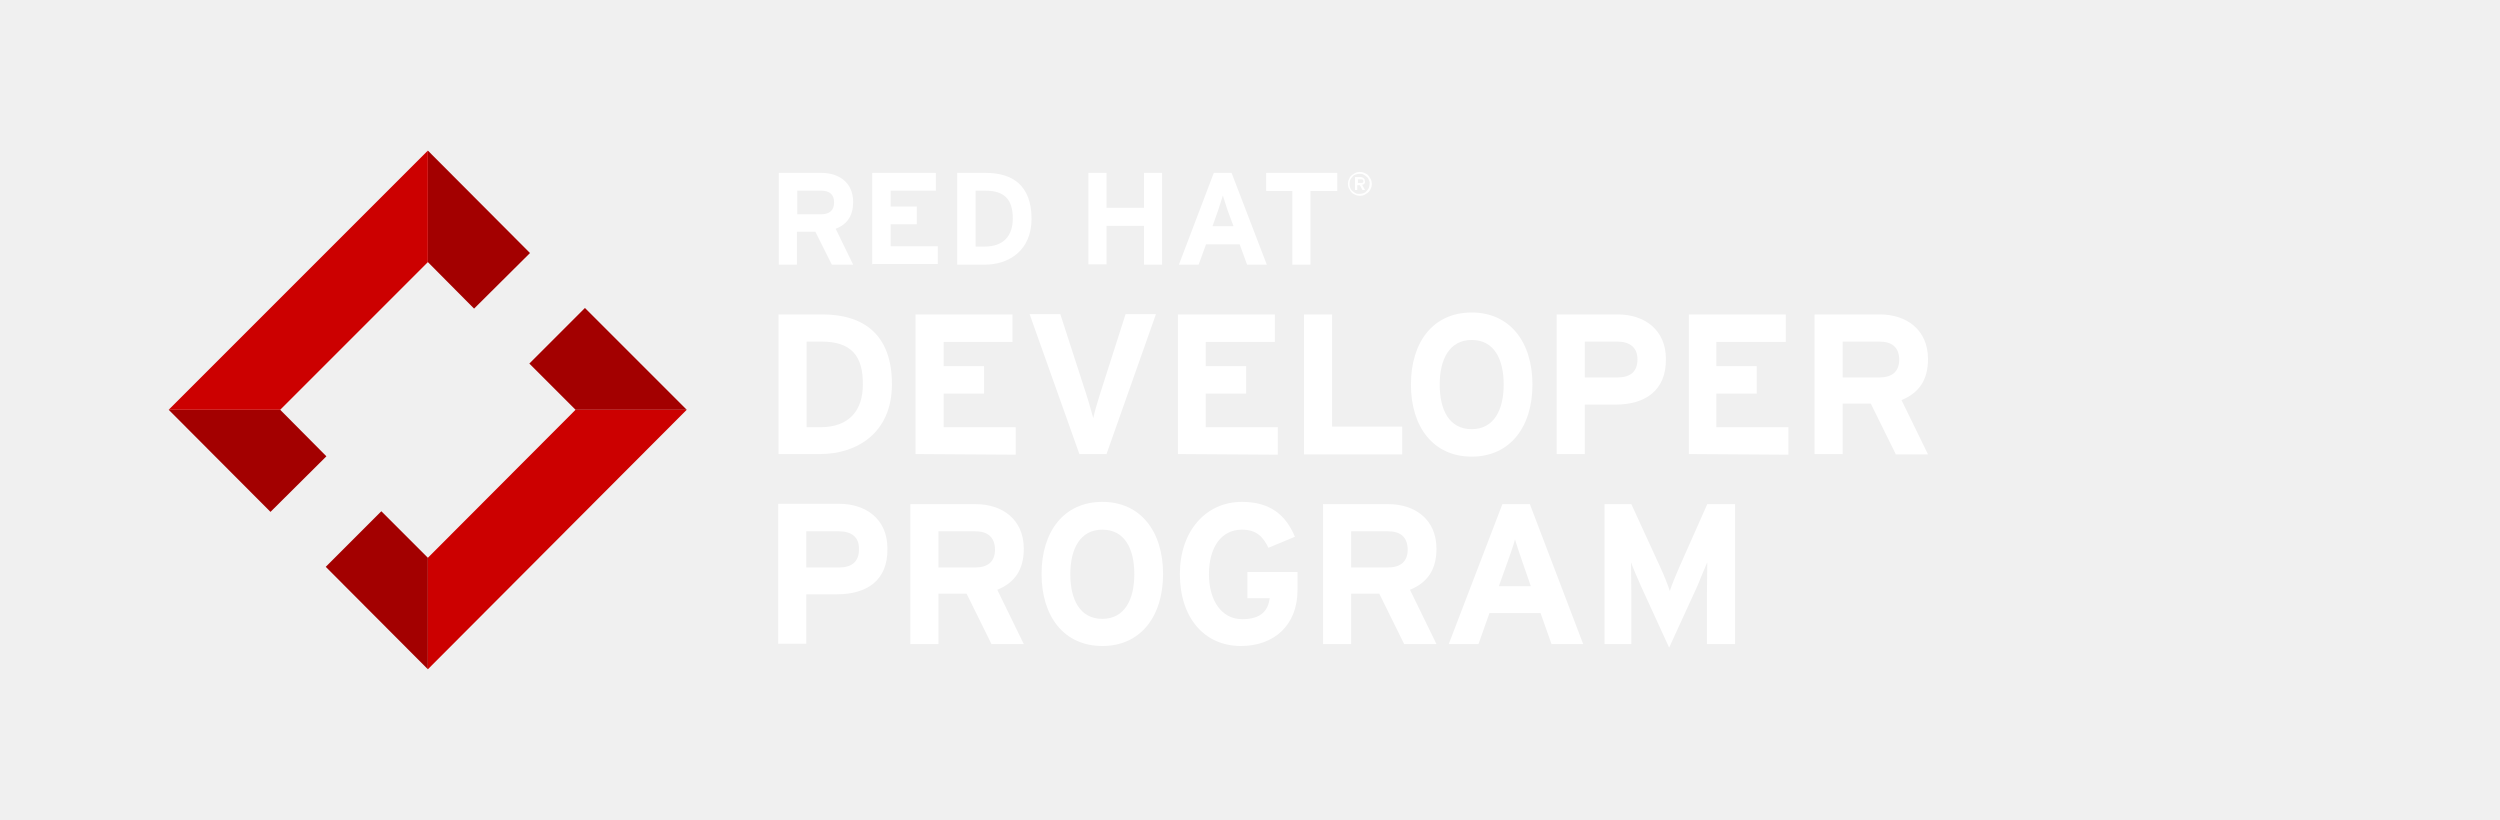
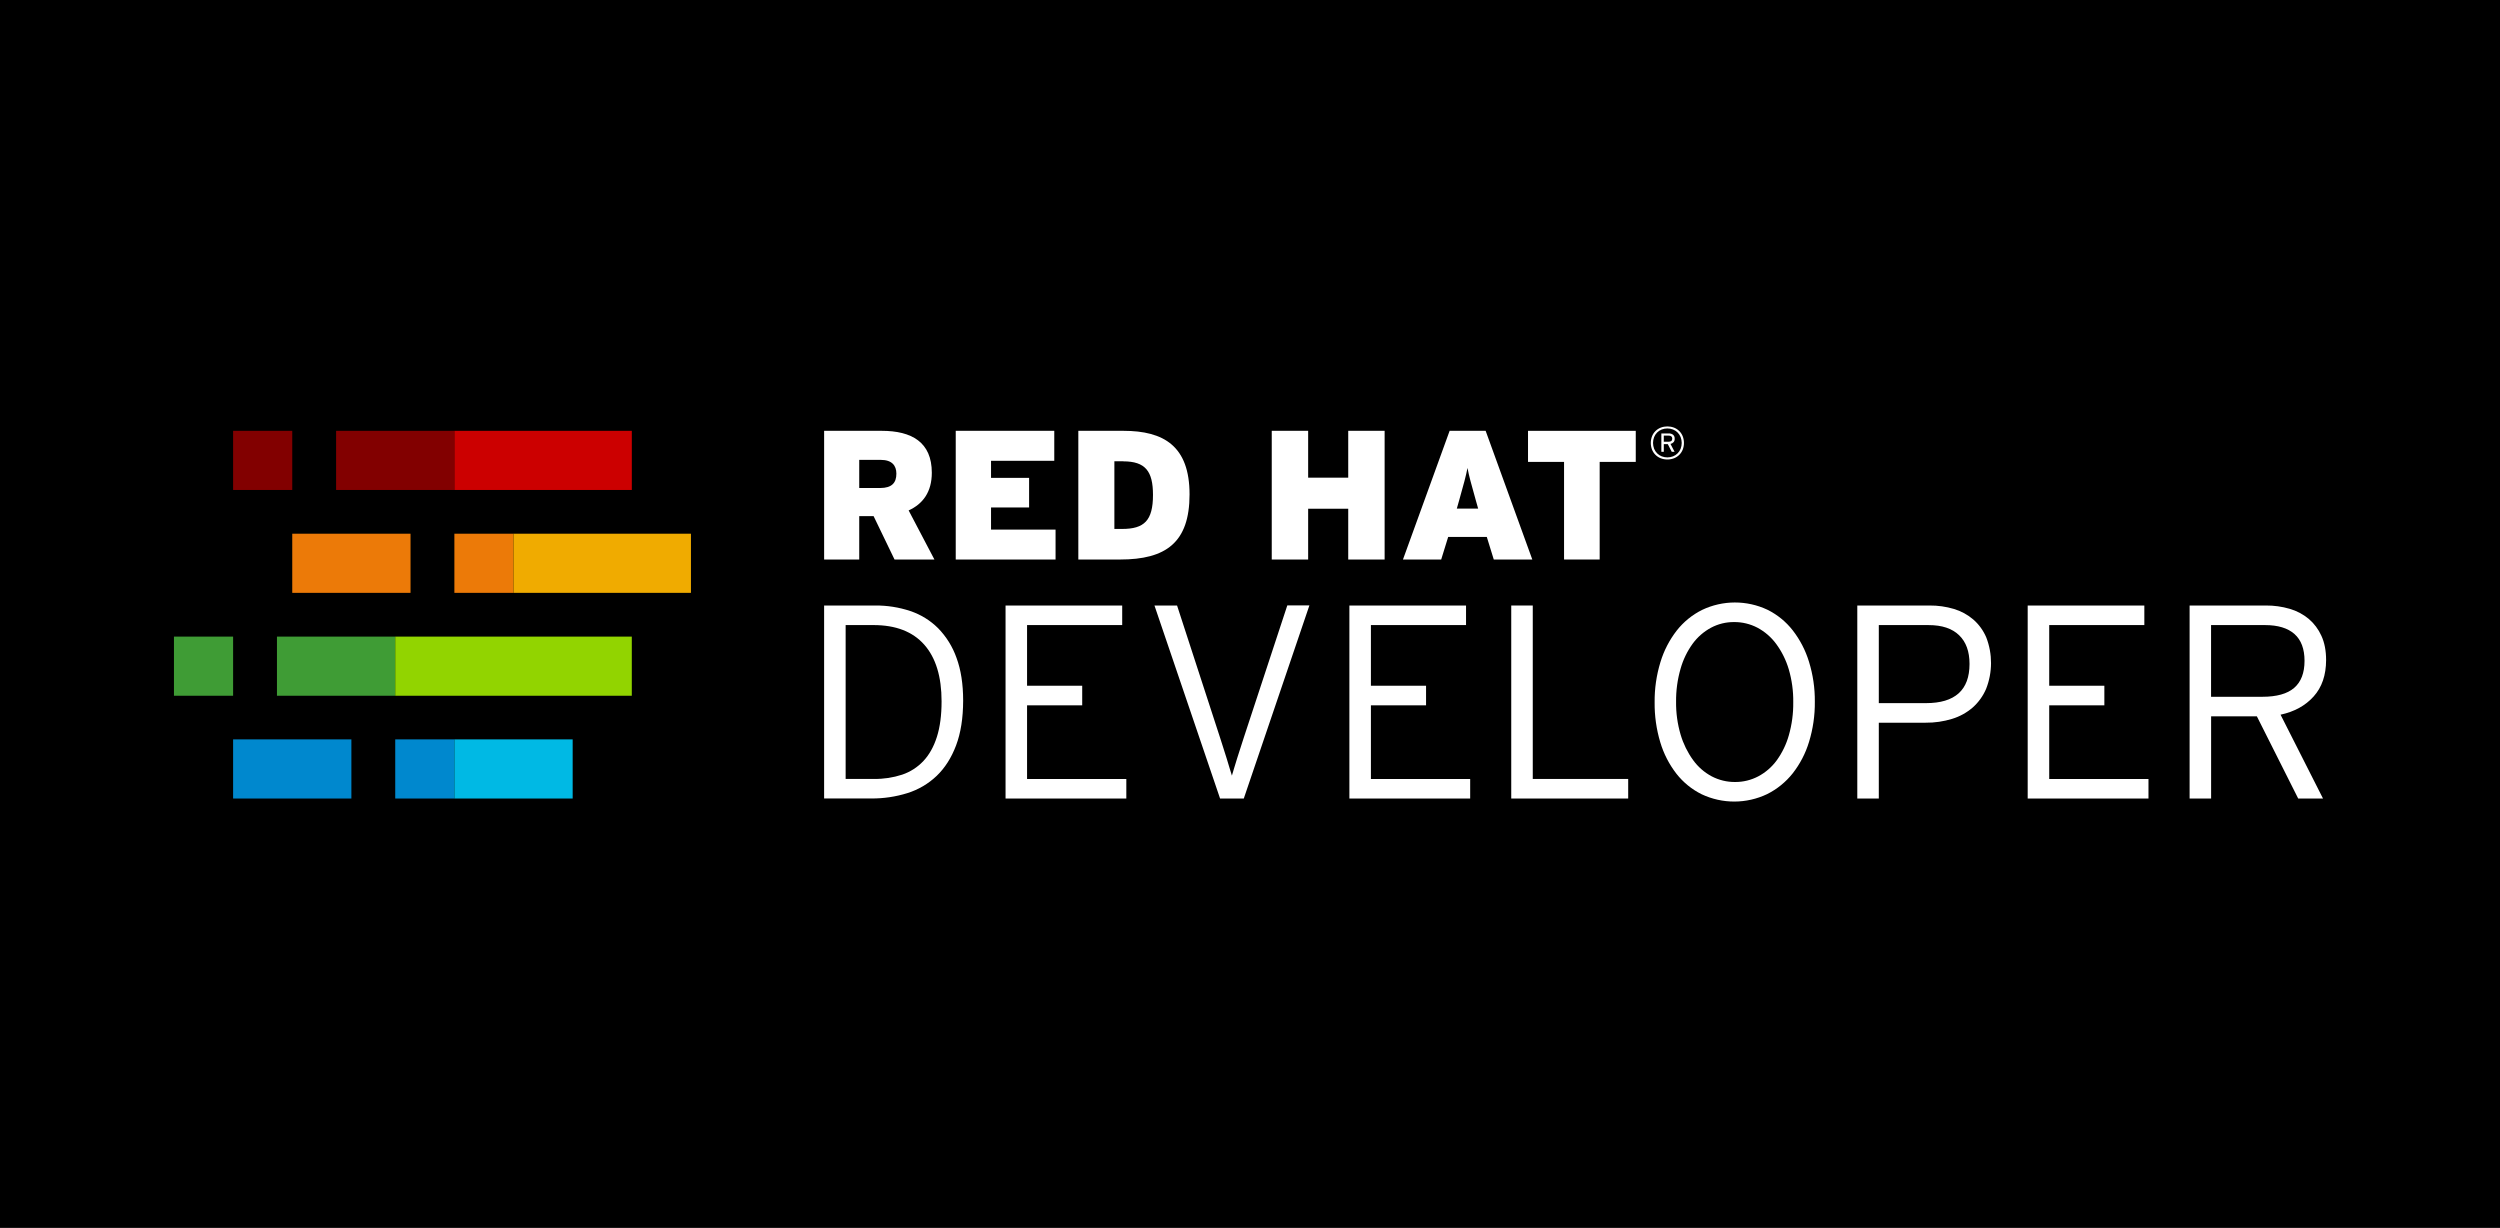
- <svg xmlns="http://www.w3.org/2000/svg" version="1.1" id="Layer_1" x="0px" y="0px" viewBox="0 0 773.6 253.7" style="enable-background:new 0 0 773.6 253.7;" xml:space="preserve">
-   <style type="text/css">
- 	.st0{fill:#A30000;}
- 	.st1{fill:#CC0000;}
- 	.st2{fill:#FFFFFF;}
- </style>
-   <g>
-     <polygon class="st0" points="181,95.3 163.8,112.5 178.1,126.8 212.5,126.8  " />
-     <polygon class="st0" points="132.4,172.6 118,158.2 100.8,175.4 132.4,207.1 132.4,207.1  " />
-     <polygon class="st1" points="178.1,126.8 132.4,172.6 132.4,207.1 212.5,126.8  " />
-     <polygon class="st0" points="83.7,158.4 101,141.2 86.7,126.8 52.2,126.8  " />
-     <polygon class="st0" points="132.4,81.1 146.7,95.5 164,78.3 132.4,46.6 132.4,46.6  " />
-     <polygon class="st1" points="86.7,126.8 132.4,81.1 132.4,46.6 52.2,126.8  " />
-     <path class="st2" d="M257.4,81.9l-5.1-10.2h-5.7v10.2h-5.6V53.5h13.2c5.3,0,9.8,2.9,9.8,9c0,4.2-1.8,6.9-5.4,8.3l5.4,11.1   L257.4,81.9z M254.1,59h-7.4v7.3h7.4c2.6,0,4-1.2,4-3.7C258.1,60.1,256.6,59,254.1,59z" />
-     <path class="st2" d="M269.9,81.9V53.5h19.7V59h-14v4.9h8.1v5.5h-8.1v6.8h14.6v5.5h-20.4V81.9z" />
-     <path class="st2" d="M304.7,81.9h-8.5V53.5h8.9c8.1,0,14.1,3.8,14.1,14.2C319.2,77.6,312.1,81.9,304.7,81.9z M304.9,59h-3v17.3h2.8   c6,0,8.7-3.5,8.7-8.7C313.4,61.8,310.9,59,304.9,59z" />
-     <path class="st2" d="M354,81.9V69.9h-11.6v11.9h-5.6V53.5h5.6v10.8H354V53.5h5.6v28.4H354z" />
-     <path class="st2" d="M385.9,81.9l-2.3-6.3h-10.4l-2.3,6.3h-6.1l10.8-28.4h5.5L392,81.9H385.9z M379.8,64.9   c-0.5-1.6-1.1-3.4-1.4-4.4c-0.3,1.1-0.9,2.7-1.4,4.4l-1.8,5.1h6.5L379.8,64.9z" />
-     <path class="st2" d="M405.5,59.1v22.8h-5.6V59.1h-8.1v-5.6h22v5.6H405.5z" />
-     <path class="st2" d="M253.8,140.5h-12.9V97.3h13.6c12.4,0,21.5,5.9,21.5,21.6C276,134.1,265,140.5,253.8,140.5z M254.2,105.7h-4.6   v26.5h4.2c9.1,0,13.2-5.3,13.2-13.2C267.1,110,263.3,105.7,254.2,105.7z" />
-     <path class="st2" d="M283.3,140.5V97.3h30v8.5H292v7.5h12.5v8.5H292v10.4h22.3v8.5L283.3,140.5L283.3,140.5z" />
-     <path class="st2" d="M342.4,140.5H334l-15.4-43.3h9.5l8.1,25c0.8,2.4,1.6,5.5,2.1,7.2c0.3-1.6,1.2-4.6,2-7.2l8-25h9.4L342.4,140.5z   " />
-     <path class="st2" d="M364.5,140.5V97.3h30v8.5h-21.4v7.5h12.5v8.5h-12.5v10.4h22.3v8.5L364.5,140.5L364.5,140.5z" />
-     <path class="st2" d="M403.5,140.5V97.3h8.7v34.7h21.7v8.6H403.5z" />
-     <path class="st2" d="M455.4,141.3c-11.8,0-18.8-9.1-18.8-22.3s6.9-22.3,18.8-22.3c11.8,0,18.8,9.1,18.8,22.3   S467.2,141.3,455.4,141.3z M455.4,105.2c-6.9,0-9.9,6-9.9,13.8s2.9,13.8,9.9,13.8c6.9,0,9.9-6,9.9-13.8S462.4,105.2,455.4,105.2z" />
-     <path class="st2" d="M499.9,125.2h-9.5v15.3h-8.7V97.3h18.9c8.1,0,14.9,4.6,14.9,13.8C515.6,121,508.9,125.2,499.9,125.2z    M500.4,105.7h-10v11.1h10.1c4,0,6.2-1.8,6.2-5.6C506.7,107.4,504.2,105.7,500.4,105.7z" />
-     <path class="st2" d="M522.6,140.5V97.3h30v8.5h-21.5v7.5h12.5v8.5h-12.5v10.4h22.3v8.5L522.6,140.5L522.6,140.5z" />
-     <path class="st2" d="M586.6,140.5l-7.7-15.6h-8.7v15.6h-8.7V97.3h20.2c8.1,0,14.9,4.6,14.9,13.8c0,6.5-2.8,10.5-8.2,12.7l8.2,16.8   H586.6z M581.5,105.7h-11.3v11.1h11.3c4,0,6.2-1.8,6.2-5.6C587.6,107.3,585.3,105.7,581.5,105.7z" />
-     <path class="st2" d="M259,183.9h-9.5v15.3h-8.7v-43.3h18.9c8.1,0,14.9,4.6,14.9,13.8C274.8,179.8,268,183.9,259,183.9z    M259.5,164.4h-10v11.2h10.1c4,0,6.2-1.8,6.2-5.6C265.9,166.1,263.4,164.4,259.5,164.4z" />
-     <path class="st2" d="M306.8,199.3l-7.7-15.6h-8.7v15.6h-8.7V156h20.2c8.1,0,14.9,4.6,14.9,13.8c0,6.5-2.8,10.5-8.2,12.7l8.2,16.8   H306.8z M301.7,164.4h-11.3v11.2h11.3c4,0,6.2-1.8,6.2-5.6C307.8,166,305.4,164.4,301.7,164.4z" />
-     <path class="st2" d="M341.1,199.9c-11.8,0-18.8-9.1-18.8-22.3c0-13.1,6.9-22.3,18.8-22.3c11.8,0,18.8,9.1,18.8,22.3   C359.9,190.8,352.9,199.9,341.1,199.9z M341.1,163.9c-6.9,0-9.9,6-9.9,13.8c0,7.7,2.9,13.8,9.9,13.8c6.9,0,9.9-6,9.9-13.8   C351,169.9,348.1,163.9,341.1,163.9z" />
-     <path class="st2" d="M384,199.9c-11.3,0-18.9-8.7-18.9-22.3c0-13.1,7.9-22.3,19.2-22.3c8.8,0,13.6,4.1,16.4,10.8l-8.2,3.4   c-1.6-3.3-3.6-5.6-8.2-5.6c-6.5,0-10.2,5.6-10.2,13.8c0,8,3.8,13.9,10.3,13.9c6,0,8-2.8,8.5-6.5H386v-8.1h15.5v5.6   C401.5,193.6,394.1,199.9,384,199.9z" />
-     <path class="st2" d="M434.5,199.3l-7.7-15.6h-8.7v15.6h-8.7V156h20.2c8.1,0,14.9,4.6,14.9,13.8c0,6.5-2.8,10.5-8.2,12.7l8.2,16.8   H434.5z M429.4,164.4h-11.3v11.2h11.3c4,0,6.2-1.8,6.2-5.6C435.5,166,433.2,164.4,429.4,164.4z" />
-     <path class="st2" d="M480.1,199.3l-3.4-9.6h-15.8l-3.4,9.6h-9.2l16.6-43.3h8.5l16.5,43.3H480.1z M471,173.6   c-0.9-2.5-1.7-5.1-2.2-6.7c-0.4,1.6-1.3,4.2-2.2,6.7l-2.8,7.8h9.9L471,173.6z" />
-     <path class="st2" d="M528.2,199.3v-15.8c0-2.4,0.1-7.8,0.1-9.5c-0.7,1.6-2,4.7-3,7.2l-8.8,19.2l-8.8-19.2c-1.1-2.5-2.4-5.5-3-7.2   c0,1.6,0.1,7.2,0.1,9.5v15.8h-8.3V156h8.3l9,19.6c1.1,2.4,2.4,5.6,2.9,7.3c0.5-1.6,1.8-4.8,2.9-7.3l8.7-19.6h8.6v43.3H528.2z" />
-     <path class="st2" d="M424.2,58.3c-0.2,0.4-0.4,0.9-0.8,1.2c-0.3,0.3-0.8,0.5-1.2,0.8c-0.4,0.2-1,0.3-1.4,0.3c-0.5,0-1-0.1-1.4-0.3   c-0.4-0.2-0.9-0.4-1.2-0.8c-0.3-0.3-0.5-0.8-0.8-1.2c-0.2-0.4-0.3-1-0.3-1.4c0-0.5,0.1-1,0.3-1.4c0.2-0.4,0.4-0.9,0.8-1.2   c0.3-0.3,0.8-0.5,1.2-0.8c0.4-0.2,1-0.3,1.4-0.3c0.5,0,1,0.1,1.4,0.3c0.4,0.2,0.9,0.4,1.2,0.8c0.3,0.3,0.5,0.8,0.8,1.2   c0.2,0.4,0.3,1,0.3,1.4C424.5,57.5,424.4,57.9,424.2,58.3z M423.6,55.7c-0.1-0.3-0.3-0.7-0.7-1c-0.3-0.3-0.7-0.5-1-0.7   s-0.8-0.2-1.2-0.2c-0.4,0-0.9,0.1-1.2,0.2c-0.3,0.1-0.7,0.3-1,0.7c-0.3,0.3-0.5,0.7-0.7,1c-0.1,0.3-0.2,0.8-0.2,1.2   c0,0.4,0.1,0.9,0.2,1.2c0.1,0.3,0.3,0.7,0.7,1c0.3,0.3,0.7,0.5,1,0.7s0.8,0.2,1.2,0.2c0.4,0,0.9-0.1,1.2-0.2c0.3-0.1,0.7-0.3,1-0.7   c0.3-0.3,0.5-0.7,0.7-1c0.1-0.3,0.2-0.8,0.2-1.2C423.9,56.5,423.8,56.1,423.6,55.7z M422.2,56.8c-0.1,0.2-0.3,0.3-0.7,0.4l0.9,1.6   h-0.8l-0.8-1.5h-0.8v1.5h-0.7v-4h1.7c0.2,0,0.3,0,0.5,0.1c0.1,0,0.3,0.1,0.4,0.2c0.1,0.1,0.2,0.2,0.3,0.3c0.1,0.1,0.1,0.3,0.1,0.5   C422.5,56.4,422.4,56.6,422.2,56.8z M421.7,55.6c-0.1-0.1-0.3-0.1-0.4-0.1h-1.1v1.1h1.1c0.2,0,0.3,0,0.4-0.1   c0.1-0.1,0.2-0.2,0.2-0.4C421.8,55.8,421.8,55.7,421.7,55.6z" />
-   </g>
+ <svg xmlns="http://www.w3.org/2000/svg" id="Layer_1" data-name="Layer 1" viewBox="0 0 2036 1000">
+   <defs>
+     <style>.cls-1{fill:#820000;}.cls-2{fill:#ec7a08;}.cls-3{fill:#0088ce;}.cls-4{fill:#3f9c35;}.cls-5{fill:#c00;}.cls-6{fill:#f0ab00;}.cls-7{fill:#00b9e4;}.cls-8{fill:#92d400;}.cls-9{fill:#fff;}</style>
+   </defs>
+   <rect width="2036" height="1000" />
+   <rect class="cls-1" x="189.84" y="350.86" width="48.17" height="48.17" />
+   <rect class="cls-2" x="238.01" y="434.65" width="96.33" height="48.17" />
+   <rect class="cls-3" x="189.84" y="602.15" width="96.33" height="48.17" />
+   <rect class="cls-4" x="141.67" y="518.45" width="48.17" height="48.17" />
+   <rect class="cls-1" x="273.72" y="350.86" width="96.33" height="48.17" />
+   <rect class="cls-2" x="370.05" y="434.65" width="48.17" height="48.17" />
+   <rect class="cls-3" x="321.88" y="602.15" width="48.17" height="48.17" />
+   <rect class="cls-4" x="225.55" y="518.45" width="96.33" height="48.17" />
+   <rect class="cls-5" x="370.05" y="350.86" width="144.5" height="48.17" />
+   <rect class="cls-6" x="418.21" y="434.65" width="144.5" height="48.17" />
+   <rect class="cls-7" x="370.05" y="602.15" width="96.33" height="48.17" />
+   <rect class="cls-8" x="321.88" y="518.45" width="192.66" height="48.17" />
+   <path class="cls-9" d="M778.62,607.09q-5.73,15.16-15.83,24.82a60.78,60.78,0,0,1-23.81,14,96.12,96.12,0,0,1-29.42,4.37h-38.4V493.13h41.54a88,88,0,0,1,28.63,4.49,58.35,58.35,0,0,1,22.68,14A65.86,65.86,0,0,1,779,535.8q5.39,14.6,5.39,34.81Q784.35,591.94,778.62,607.09ZM752.69,525q-14.14-15.94-41.32-15.94H688.69v125.3h23.13a70.1,70.1,0,0,0,22.9-3.48A42.29,42.29,0,0,0,752,619.78q7.18-7.63,11-19.65t3.82-28.86Q766.84,541,752.69,525Z" />
+   <path class="cls-9" d="M818.92,650.32V493.13h95v15.94H836.44v49.4h44.91v15.94H836.44v60h80.84v15.94Z" />
+   <path class="cls-9" d="M1012.94,650.32H993.63L940.19,493.13H958.6l35,107.56q1.12,3.59,2.58,8.08t2.81,8.87c.9,2.92,1.72,5.65,2.47,8.19s1.35,4.5,1.8,5.84q.67-2,1.79-6t2.58-8.42q1.46-4.5,2.92-9.1c1-3.06,1.83-5.73,2.58-8l35.25-107.11h18Z" />
+   <path class="cls-9" d="M1098.94,650.32V493.13h95v15.94h-77.47v49.4h44.91v15.94h-44.91v60h80.84v15.94Z" />
+   <path class="cls-9" d="M1230.76,650.32V493.13h17.52V634.38H1326v15.94Z" />
+   <path class="cls-9" d="M1473.28,604.18a78.29,78.29,0,0,1-13.36,25.71,61.81,61.81,0,0,1-20.77,16.84,62.2,62.2,0,0,1-53.33.11,59.83,59.83,0,0,1-20.55-16.73,78.14,78.14,0,0,1-13.14-25.6,109.3,109.3,0,0,1-4.6-32.56,108.1,108.1,0,0,1,4.71-32.67,79.46,79.46,0,0,1,13.25-25.71,60.63,60.63,0,0,1,20.66-16.84,62.17,62.17,0,0,1,53.33-.12A59.78,59.78,0,0,1,1460,513.35a79.65,79.65,0,0,1,13.25,25.6A106.77,106.77,0,0,1,1478,571.5,107.85,107.85,0,0,1,1473.28,604.18Zm-16.5-59.06a66.87,66.87,0,0,0-10.22-20.66,45.78,45.78,0,0,0-15.27-13.25,40.47,40.47,0,0,0-19.09-4.6,39.32,39.32,0,0,0-18.75,4.6,44.93,44.93,0,0,0-14.93,13,64.88,64.88,0,0,0-9.88,20.44A93.32,93.32,0,0,0,1365,571.5a90.92,90.92,0,0,0,3.7,26.83A68.23,68.23,0,0,0,1378.86,619,44.67,44.67,0,0,0,1394,632.25a40.4,40.4,0,0,0,19.09,4.61,39.9,39.9,0,0,0,18.86-4.61,44.47,44.47,0,0,0,15-13,64.94,64.94,0,0,0,9.88-20.44,93.51,93.51,0,0,0,3.59-26.83A91,91,0,0,0,1456.78,545.12Z" />
+   <path class="cls-9" d="M1617.56,560.84a42.78,42.78,0,0,1-10.89,15.27,46.09,46.09,0,0,1-16.84,9.32,70.83,70.83,0,0,1-21.56,3.14H1530.1v61.75h-17.52V493.13h58.84a67.32,67.32,0,0,1,19.87,2.8,43.41,43.41,0,0,1,15.83,8.65,40.08,40.08,0,0,1,10.56,14.7,57.58,57.58,0,0,1-.12,41.54Zm-22.12-43.56q-8.53-8.2-24.7-8.2H1530.1v63.55h38.4q35.47,0,35.48-31.89Q1604,525.47,1595.44,517.28Z" />
+   <path class="cls-9" d="M1651.35,650.32V493.13h95v15.94h-77.47v49.4h44.91v15.94h-44.91v60h80.84v15.94Z" />
+   <path class="cls-9" d="M1884.22,567.22q-10.11,11.23-26.94,14.82l34.58,68.28h-20.21L1838,583.4h-37.27v66.91h-17.52V493.13h62.21a66.89,66.89,0,0,1,19.31,2.69,42.73,42.73,0,0,1,15.5,8.2,39.24,39.24,0,0,1,10.33,13.8q3.82,8.31,3.82,19.75Q1894.33,556,1884.22,567.22Zm-15.61-50.88q-8.2-7.26-23.92-7.27h-44v58.39h41.77q17.52,0,25.93-7.27t8.42-22Q1876.81,523.62,1868.61,516.34Z" />
+   <path class="cls-9" d="M1370.39,366.24a12.52,12.52,0,0,1-7.13,7,15.18,15.18,0,0,1-10.7,0,12.5,12.5,0,0,1-7.13-7,15.32,15.32,0,0,1,0-11,12.5,12.5,0,0,1,7.13-7,15.27,15.27,0,0,1,10.7,0,12.52,12.52,0,0,1,7.13,7,15.32,15.32,0,0,1,0,11Zm-1.7-10.31a11,11,0,0,0-6.18-6.14,12.78,12.78,0,0,0-9.21,0,11,11,0,0,0-6.17,6.14,13.18,13.18,0,0,0,0,9.58,11.1,11.1,0,0,0,2.47,3.72,11.24,11.24,0,0,0,3.7,2.42,12.78,12.78,0,0,0,9.21,0,11,11,0,0,0,6.18-6.14,13.26,13.26,0,0,0,0-9.58Zm-5.73,4.15a4.63,4.63,0,0,1-2.51,1.46l3.33,6.4h-2.32l-3.22-6.25H1355v6.25h-2V353h6.07a5.47,5.47,0,0,1,3.41,1,3.83,3.83,0,0,1,1.38,3.25A4.1,4.1,0,0,1,1363,360.08Zm-1.8-4.68a3.26,3.26,0,0,0-2.17-.63h-4v5h3.75q3.14,0,3.14-2.51A2.37,2.37,0,0,0,1361.17,355.4Z" />
+   <path class="cls-9" d="M728.51,455.67l-17.06-35.34H699.76v35.34H671.17V350.86H718c24.55,0,40.87,9.28,40.87,34.14,0,15.72-7.34,25.45-18.87,30.69l21,40Zm-11.23-81.15H699.76v22.91h17.07c9.44,0,13.18-4.19,13.18-11.68C730,379.16,726.41,374.52,717.28,374.52Z" />
+   <path class="cls-9" d="M778.35,455.67V350.86H858.6v24.4H807.1v13.93h31v24.1h-31v18h52.55v24.41Z" />
+   <path class="cls-9" d="M912.19,455.67h-34V350.86h36.68c32.94,0,53.9,12.43,53.9,51.8S949.32,455.67,912.19,455.67Zm2.55-80h-7.19v55.1h6.29c18.12,0,25.15-6.89,25.15-27.7C939,383.8,932.85,375.72,914.74,375.72Z" />
+   <path class="cls-9" d="M1098,455.67V414.34h-32.64v41.32h-29.65V350.86h29.65V389H1098V350.86h29.64v104.8Z" />
+   <path class="cls-9" d="M1216.53,455.67l-5.69-18.41h-31.44l-5.69,18.41h-31.14l38-104.8h29.34l38,104.8Zm-14.67-48.36c-3.75-13.47-5.39-19.16-6.74-26.2-1.35,7-3,12.87-6.74,26.2l-1.95,6.88h17.37Z" />
+   <path class="cls-9" d="M1302.77,376.17v79.5h-29v-79.5h-29.35v-25.3h87.74v25.3Z" />
</svg>
